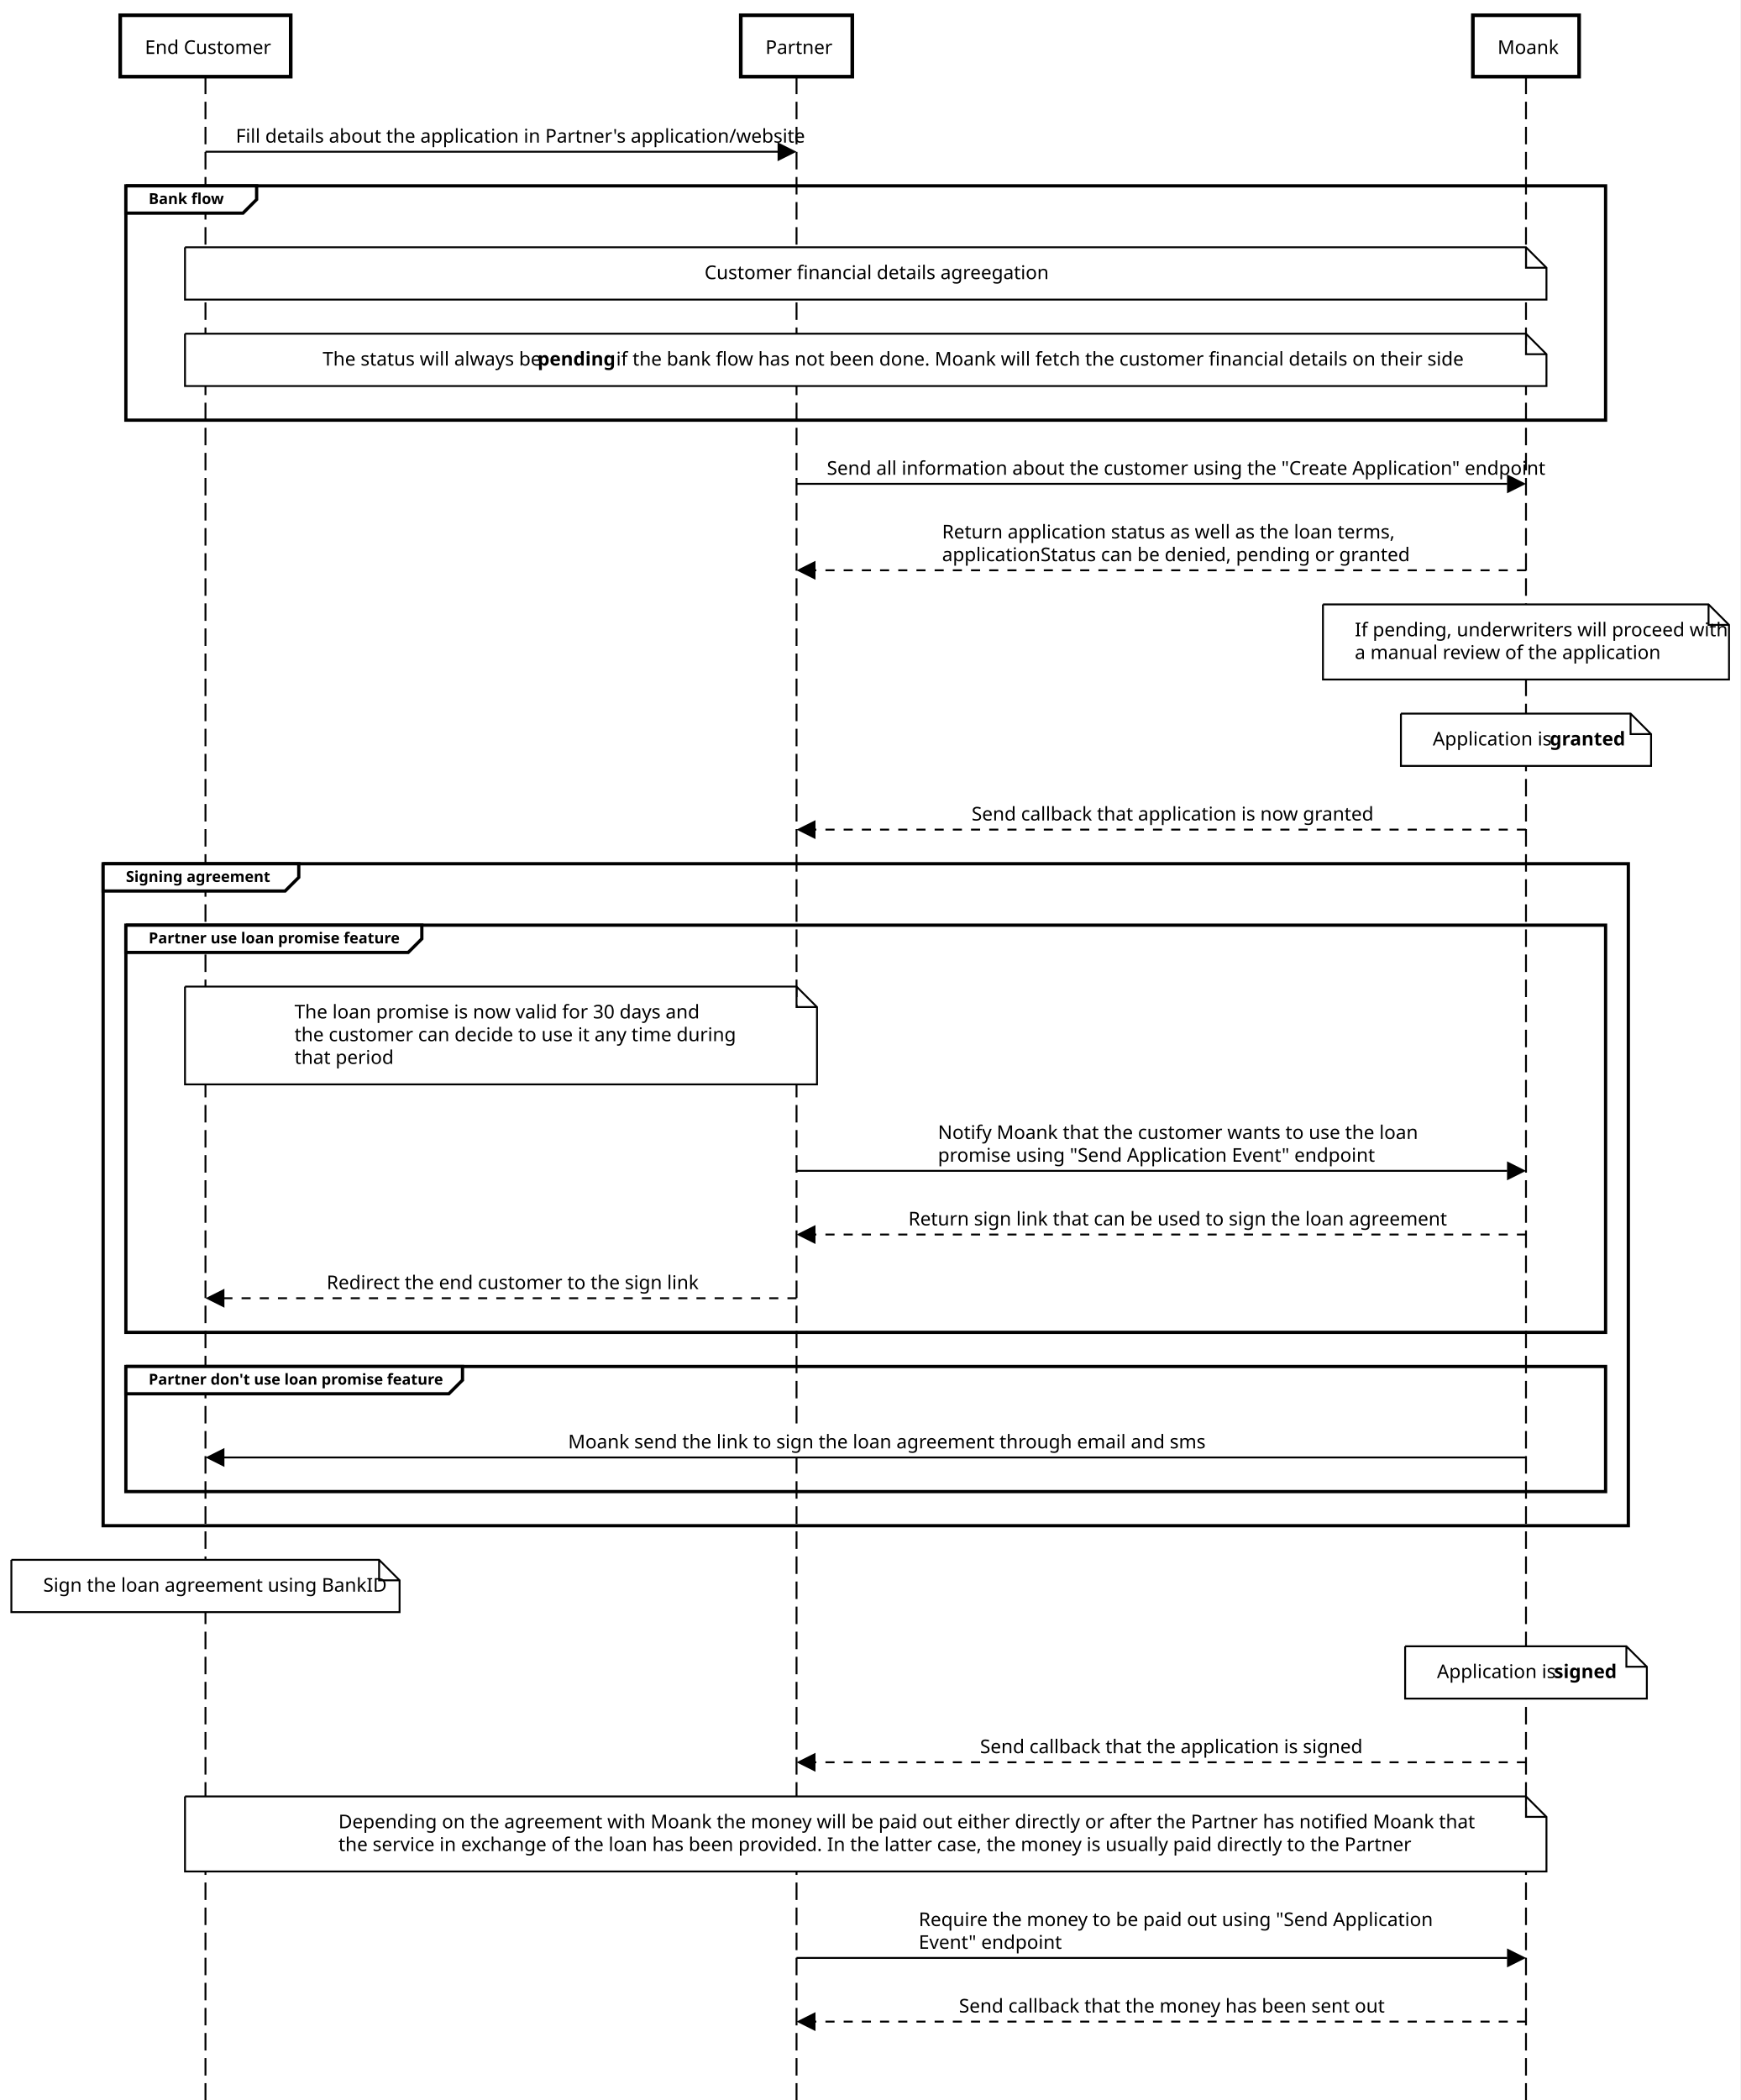
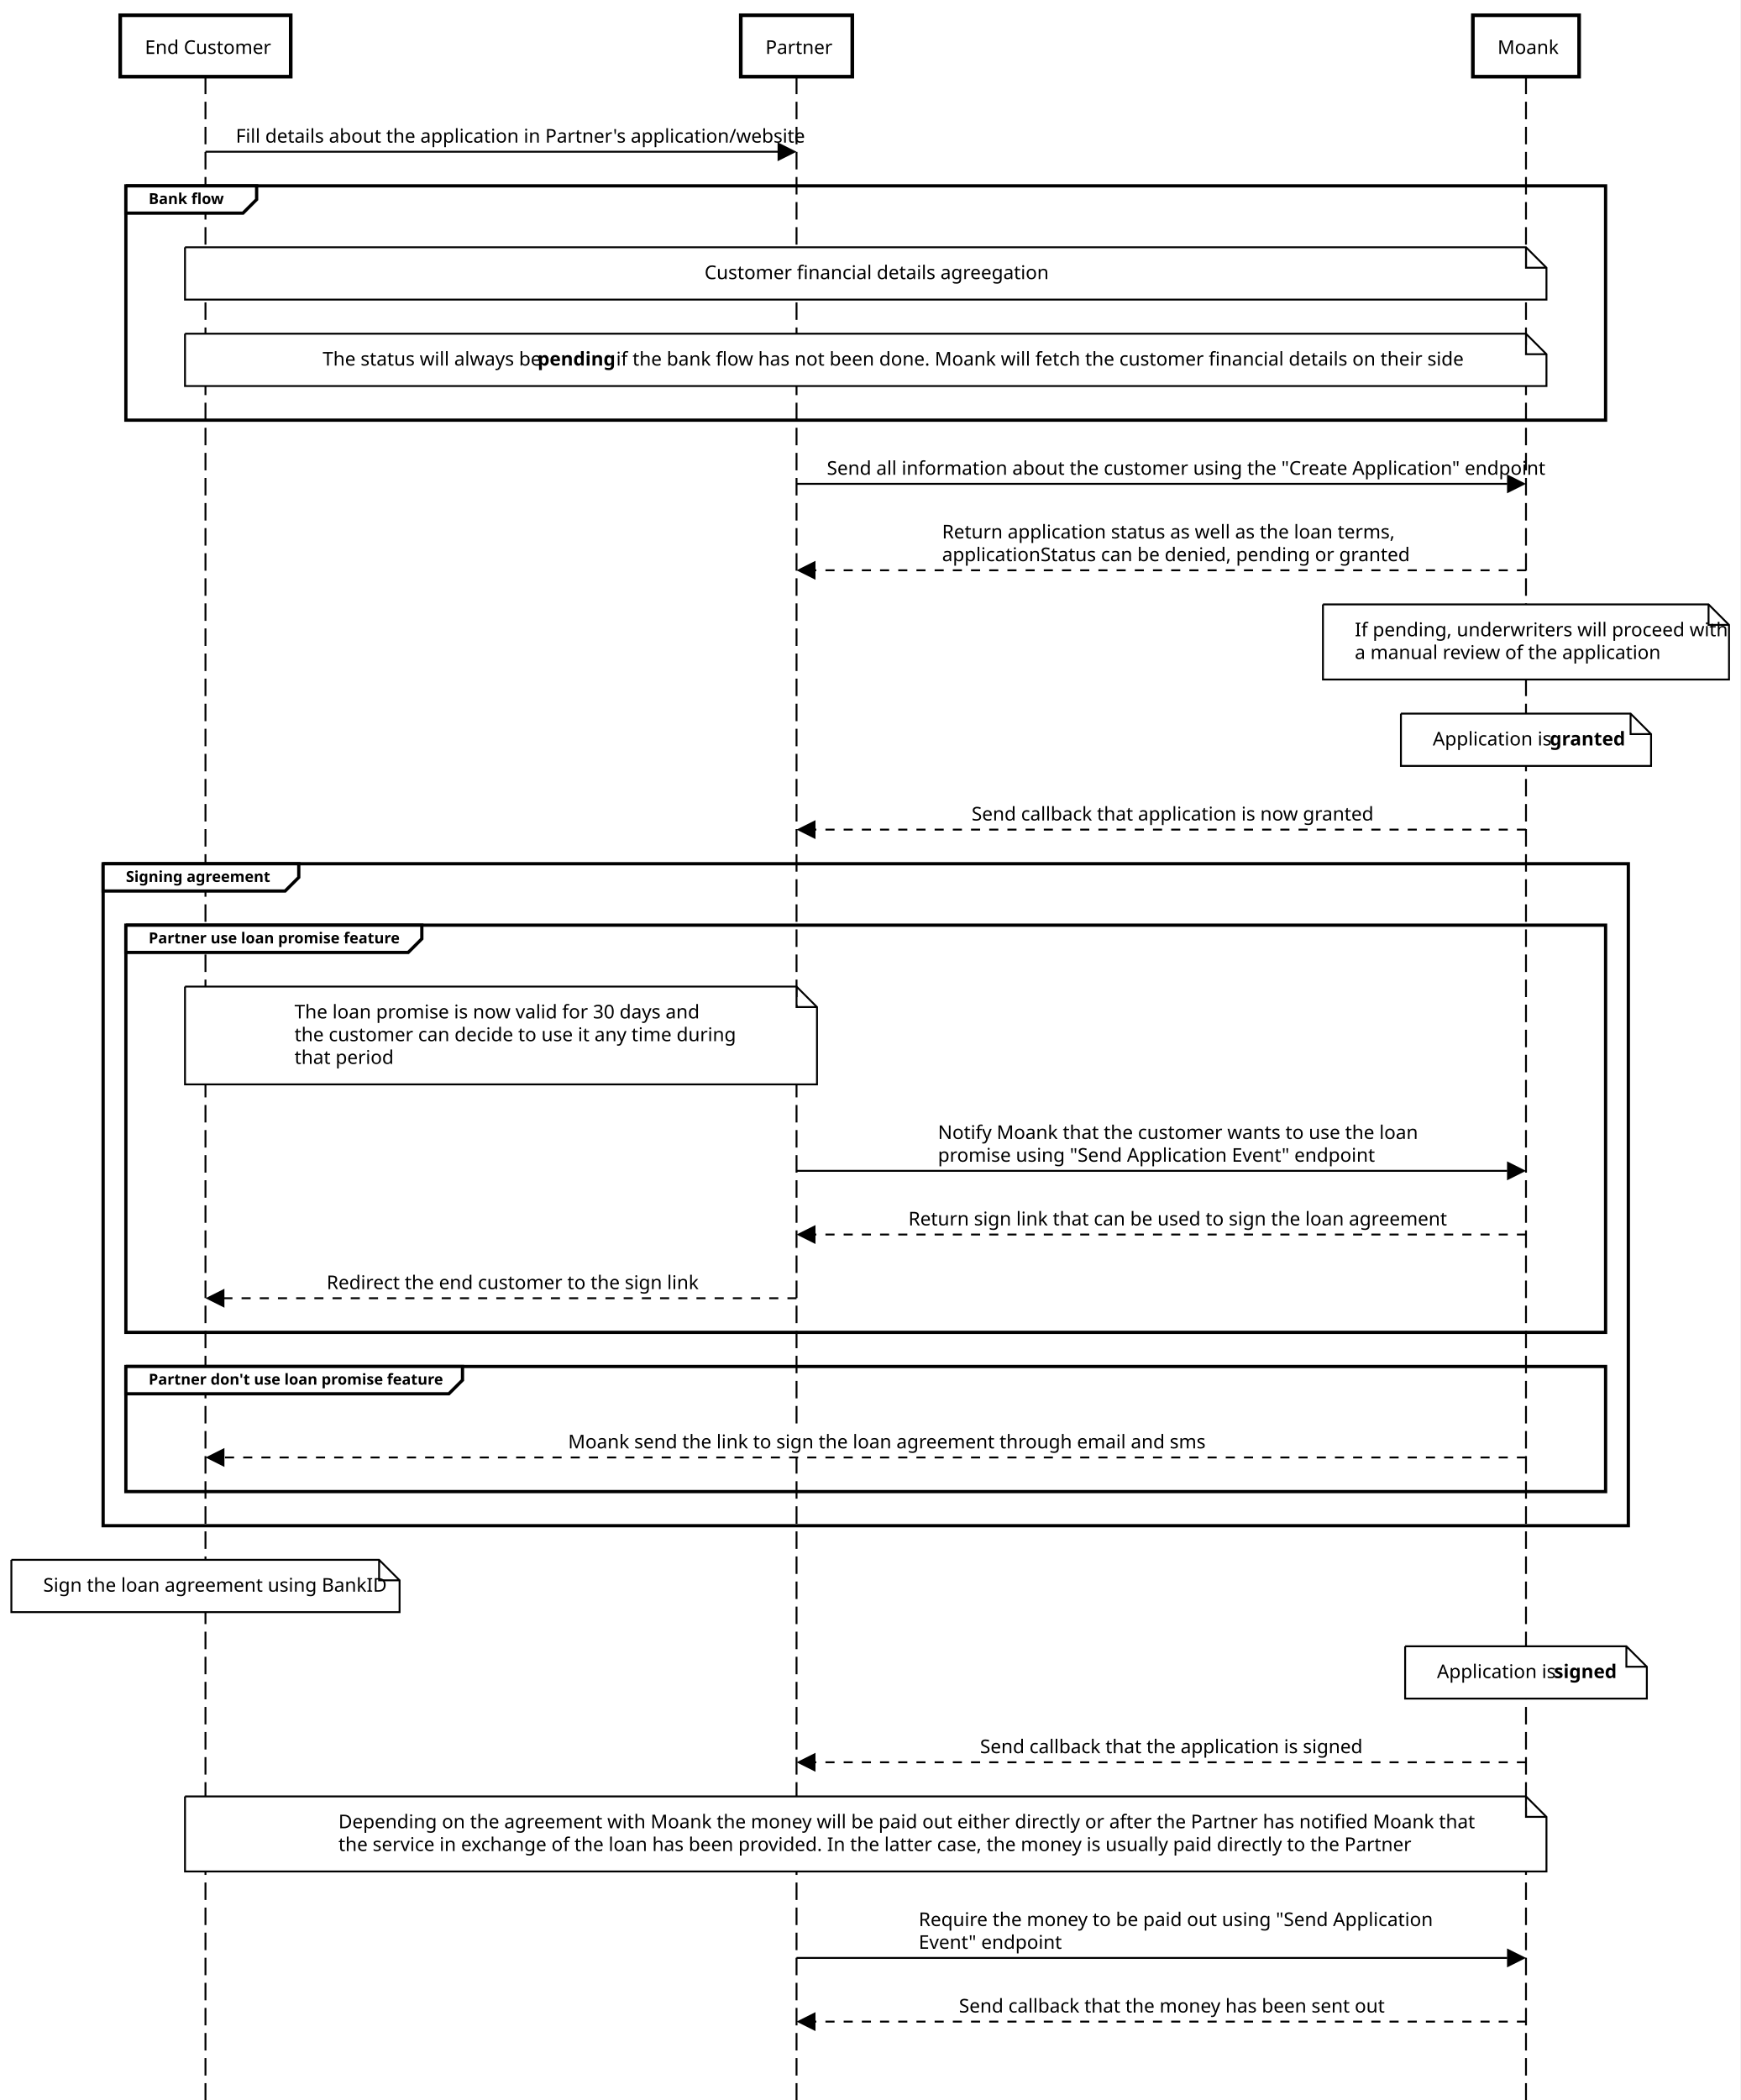
<svg xmlns="http://www.w3.org/2000/svg" version="1.1" width="1346" height="1624">
  <defs />
  <g>
    <g />
    <g />
    <g />
    <g />
    <g />
    <g />
    <g />
    <g />
    <g />
    <g />
    <g />
    <g />
    <g />
    <g />
    <g />
    <g />
    <g />
    <g />
    <g />
    <g />
    <g />
    <g />
    <g />
    <g />
    <g />
    <g />
    <g />
    <g />
    <g />
    <g />
    <g>
      <rect fill="white" stroke="none" x="0" y="0" width="1346" height="1624" />
    </g>
    <g />
    <g>
      <path fill="none" stroke="black" paint-order="fill stroke markers" d=" M 158.929 59.284 L 158.929 1624.951" stroke-miterlimit="10" stroke-width="1.466" stroke-dasharray="13.532,5.864" />
      <path fill="none" stroke="black" paint-order="fill stroke markers" d=" M 616.098 59.284 L 616.098 1624.951" stroke-miterlimit="10" stroke-width="1.466" stroke-dasharray="13.532,5.864" />
      <path fill="none" stroke="black" paint-order="fill stroke markers" d=" M 1180.317 59.284 L 1180.317 1624.951" stroke-miterlimit="10" stroke-width="1.466" stroke-dasharray="13.532,5.864" />
    </g>
    <g>
      <path fill="none" stroke="none" />
      <g>
        <path fill="white" stroke="black" paint-order="fill stroke markers" d=" M 92.992 11.786 L 224.866 11.786 L 224.866 59.284 L 92.992 59.284 L 92.992 11.786 Z" stroke-miterlimit="10" stroke-width="2.815" stroke-dasharray="" />
      </g>
      <g>
        <g />
        <text fill="black" stroke="none" font-family="sans-serif" font-size="11pt" font-style="normal" font-weight="normal" text-decoration="normal" x="112.079" y="41.692" text-anchor="start" dominant-baseline="alphabetic" xml:space="preserve">End Customer</text>
      </g>
      <path fill="none" stroke="none" />
      <g>
        <path fill="white" stroke="black" paint-order="fill stroke markers" d=" M 572.974 11.786 L 659.222 11.786 L 659.222 59.284 L 572.974 59.284 L 572.974 11.786 Z" stroke-miterlimit="10" stroke-width="2.815" stroke-dasharray="" />
      </g>
      <g>
        <g />
        <text fill="black" stroke="none" font-family="sans-serif" font-size="11pt" font-style="normal" font-weight="normal" text-decoration="normal" x="592.061" y="41.692" text-anchor="start" dominant-baseline="alphabetic" xml:space="preserve">Partner</text>
      </g>
      <path fill="none" stroke="none" />
      <g>
        <path fill="white" stroke="black" paint-order="fill stroke markers" d=" M 1139.23 11.786 L 1221.405 11.786 L 1221.405 59.284 L 1139.23 59.284 L 1139.23 11.786 Z" stroke-miterlimit="10" stroke-width="2.815" stroke-dasharray="" />
      </g>
      <g>
        <g />
        <text fill="black" stroke="none" font-family="sans-serif" font-size="11pt" font-style="normal" font-weight="normal" text-decoration="normal" x="1158.317" y="41.692" text-anchor="start" dominant-baseline="alphabetic" xml:space="preserve">Moank</text>
      </g>
    </g>
    <g>
      <g>
        <g>
          <rect fill="white" stroke="none" x="179.746" y="94.468" width="415.535" height="22.869" />
        </g>
        <text fill="black" stroke="none" font-family="sans-serif" font-size="11pt" font-style="normal" font-weight="normal" text-decoration="normal" x="182.385" y="110.3" text-anchor="start" dominant-baseline="alphabetic" xml:space="preserve">Fill details about the application in Partner's application/website</text>
      </g>
      <g>
        <path fill="none" stroke="black" paint-order="fill stroke markers" d=" M 158.929 117.337 L 601.614 117.337" stroke-miterlimit="10" stroke-width="1.466" stroke-dasharray="" />
        <g transform="translate(616.0978,117.337) translate(-616.0978,-117.337)">
          <path fill="black" stroke="none" paint-order="stroke fill markers" d=" M 601.438 110.007 L 616.098 117.337 L 601.438 124.667 Z" />
        </g>
      </g>
      <path fill="white" stroke="black" paint-order="fill stroke markers" d=" M 143.096 191.222 L 1180.317 191.222 L 1196.15 207.055 L 1196.15 231.683 L 143.096 231.683 L 143.096 191.222 M 1180.317 191.222 L 1180.317 207.055 L 1196.15 207.055" stroke-miterlimit="10" stroke-width="1.466" stroke-dasharray="" />
      <g>
        <text fill="black" stroke="none" font-family="sans-serif" font-size="11pt" font-style="normal" font-weight="normal" text-decoration="normal" x="544.942" y="215.851" text-anchor="start" dominant-baseline="alphabetic" xml:space="preserve">Customer financial details agreegation</text>
      </g>
      <path fill="white" stroke="black" paint-order="fill stroke markers" d=" M 143.096 258.071 L 1180.317 258.071 L 1196.15 273.904 L 1196.15 298.532 L 143.096 298.532 L 143.096 258.071 M 1180.317 258.071 L 1180.317 273.904 L 1196.15 273.904" stroke-miterlimit="10" stroke-width="1.466" stroke-dasharray="" />
      <g>
        <text fill="black" stroke="none" font-family="sans-serif" font-size="11pt" font-style="normal" font-weight="normal" text-decoration="normal" x="249.573" y="282.7" text-anchor="start" dominant-baseline="alphabetic" xml:space="preserve">The status will always be </text>
        <text fill="black" stroke="none" font-family="sans-serif" font-size="11pt" font-style="normal" font-weight="bold" text-decoration="normal" x="415.786" y="282.7" text-anchor="start" dominant-baseline="alphabetic" xml:space="preserve">pending</text>
        <text fill="black" stroke="none" font-family="sans-serif" font-size="11pt" font-style="normal" font-weight="normal" text-decoration="normal" x="472.787" y="282.7" text-anchor="start" dominant-baseline="alphabetic" xml:space="preserve"> if the bank flow has not been done. Moank will fetch the customer financial details on their side</text>
      </g>
      <g>
        <g>
          <rect fill="white" stroke="none" x="636.915" y="351.307" width="522.586" height="22.869" />
        </g>
        <text fill="black" stroke="none" font-family="sans-serif" font-size="11pt" font-style="normal" font-weight="normal" text-decoration="normal" x="639.553" y="367.14" text-anchor="start" dominant-baseline="alphabetic" xml:space="preserve">Send all information about the customer using the "Create Application" endpoint</text>
      </g>
      <g>
        <path fill="none" stroke="black" paint-order="fill stroke markers" d=" M 616.098 374.177 L 1165.834 374.177" stroke-miterlimit="10" stroke-width="1.466" stroke-dasharray="" />
        <g transform="translate(1180.317,374.1767) translate(-1180.317,-374.1767)">
          <path fill="black" stroke="none" paint-order="stroke fill markers" d=" M 1165.658 366.847 L 1180.317 374.177 L 1165.658 381.507 Z" />
        </g>
      </g>
      <g>
        <g>
          <rect fill="white" stroke="none" x="726.038" y="400.564" width="336.108" height="22.869" />
        </g>
        <g>
          <rect fill="white" stroke="none" x="726.038" y="418.156" width="344.34" height="22.869" />
        </g>
        <text fill="black" stroke="none" font-family="sans-serif" font-size="11pt" font-style="normal" font-weight="normal" text-decoration="normal" x="728.677" y="416.397" text-anchor="start" dominant-baseline="alphabetic" xml:space="preserve">Return application status as well as the loan terms,</text>
        <text fill="black" stroke="none" font-family="sans-serif" font-size="11pt" font-style="normal" font-weight="normal" text-decoration="normal" x="728.677" y="433.989" text-anchor="start" dominant-baseline="alphabetic" xml:space="preserve">applicationStatus can be denied, pending or granted</text>
      </g>
      <g>
        <path fill="none" stroke="black" paint-order="fill stroke markers" d=" M 1180.317 441.025 L 630.582 441.025" stroke-miterlimit="10" stroke-width="1.466" stroke-dasharray="7.037" />
        <g transform="translate(616.0978,441.0254) translate(-616.0978,-441.0254)">
          <path fill="black" stroke="none" paint-order="stroke fill markers" d=" M 630.758 433.695 L 616.098 441.025 L 630.758 448.355 Z" />
        </g>
      </g>
      <path fill="white" stroke="black" paint-order="fill stroke markers" d=" M 1023.277 467.413 L 1321.526 467.413 L 1337.358 483.246 L 1337.358 525.466 L 1023.277 525.466 L 1023.277 467.413 M 1321.526 467.413 L 1321.526 483.246 L 1337.358 483.246" stroke-miterlimit="10" stroke-width="1.466" stroke-dasharray="" />
      <g>
        <text fill="black" stroke="none" font-family="sans-serif" font-size="11pt" font-style="normal" font-weight="normal" text-decoration="normal" x="1047.905" y="492.041" text-anchor="start" dominant-baseline="alphabetic" xml:space="preserve">If pending, underwriters will proceed with</text>
        <text fill="black" stroke="none" font-family="sans-serif" font-size="11pt" font-style="normal" font-weight="normal" text-decoration="normal" x="1047.905" y="509.633" text-anchor="start" dominant-baseline="alphabetic" xml:space="preserve">a manual review of the application</text>
      </g>
      <path fill="white" stroke="black" paint-order="fill stroke markers" d=" M 1083.584 551.853 L 1261.218 551.853 L 1277.05 567.686 L 1277.05 592.314 L 1083.584 592.314 L 1083.584 551.853 M 1261.218 551.853 L 1261.218 567.686 L 1277.05 567.686" stroke-miterlimit="10" stroke-width="1.466" stroke-dasharray="" />
      <g>
        <text fill="black" stroke="none" font-family="sans-serif" font-size="11pt" font-style="normal" font-weight="normal" text-decoration="normal" x="1108.213" y="576.482" text-anchor="start" dominant-baseline="alphabetic" xml:space="preserve">Application is </text>
        <text fill="black" stroke="none" font-family="sans-serif" font-size="11pt" font-style="normal" font-weight="bold" text-decoration="normal" x="1198.664" y="576.482" text-anchor="start" dominant-baseline="alphabetic" xml:space="preserve">granted</text>
      </g>
      <g>
        <g>
          <rect fill="white" stroke="none" x="748.876" y="618.702" width="298.663" height="22.869" />
        </g>
        <text fill="black" stroke="none" font-family="sans-serif" font-size="11pt" font-style="normal" font-weight="normal" text-decoration="normal" x="751.515" y="634.535" text-anchor="start" dominant-baseline="alphabetic" xml:space="preserve">Send callback that application is now granted</text>
      </g>
      <g>
        <path fill="none" stroke="black" paint-order="fill stroke markers" d=" M 1180.317 641.571 L 630.582 641.571" stroke-miterlimit="10" stroke-width="1.466" stroke-dasharray="7.037" />
        <g transform="translate(616.0978,641.5714) translate(-616.0978,-641.5714)">
          <path fill="black" stroke="none" paint-order="stroke fill markers" d=" M 630.758 634.241 L 616.098 641.571 L 630.758 648.901 Z" />
        </g>
      </g>
      <path fill="white" stroke="black" paint-order="fill stroke markers" d=" M 143.096 762.955 L 616.098 762.955 L 631.93 778.787 L 631.93 838.599 L 143.096 838.599 L 143.096 762.955 M 616.098 762.955 L 616.098 778.787 L 631.93 778.787" stroke-miterlimit="10" stroke-width="1.466" stroke-dasharray="" />
      <g>
        <text fill="black" stroke="none" font-family="sans-serif" font-size="11pt" font-style="normal" font-weight="normal" text-decoration="normal" x="227.796" y="787.583" text-anchor="start" dominant-baseline="alphabetic" xml:space="preserve">The loan promise is now valid for 30 days and</text>
        <text fill="black" stroke="none" font-family="sans-serif" font-size="11pt" font-style="normal" font-weight="normal" text-decoration="normal" x="227.796" y="805.175" text-anchor="start" dominant-baseline="alphabetic" xml:space="preserve">the customer can decide to use it any time during</text>
        <text fill="black" stroke="none" font-family="sans-serif" font-size="11pt" font-style="normal" font-weight="normal" text-decoration="normal" x="227.796" y="822.766" text-anchor="start" dominant-baseline="alphabetic" xml:space="preserve">that period</text>
      </g>
      <g>
        <g>
          <rect fill="white" stroke="none" x="722.817" y="864.987" width="350.782" height="22.869" />
        </g>
        <g>
          <rect fill="white" stroke="none" x="722.817" y="882.578" width="322.93" height="22.869" />
        </g>
        <text fill="black" stroke="none" font-family="sans-serif" font-size="11pt" font-style="normal" font-weight="normal" text-decoration="normal" x="725.455" y="880.819" text-anchor="start" dominant-baseline="alphabetic" xml:space="preserve">Notify Moank that the customer wants to use the loan</text>
        <text fill="black" stroke="none" font-family="sans-serif" font-size="11pt" font-style="normal" font-weight="normal" text-decoration="normal" x="725.455" y="898.411" text-anchor="start" dominant-baseline="alphabetic" xml:space="preserve">promise using "Send Application Event" endpoint</text>
      </g>
      <g>
        <path fill="none" stroke="black" paint-order="fill stroke markers" d=" M 616.098 905.448 L 1165.834 905.448" stroke-miterlimit="10" stroke-width="1.466" stroke-dasharray="" />
        <g transform="translate(1180.317,905.4478) translate(-1180.317,-905.4478)">
          <path fill="black" stroke="none" paint-order="stroke fill markers" d=" M 1165.658 898.118 L 1180.317 905.448 L 1165.658 912.778 Z" />
        </g>
      </g>
      <g>
        <g>
          <rect fill="white" stroke="none" x="699.978" y="931.835" width="396.458" height="22.869" />
        </g>
        <text fill="black" stroke="none" font-family="sans-serif" font-size="11pt" font-style="normal" font-weight="normal" text-decoration="normal" x="702.617" y="947.668" text-anchor="start" dominant-baseline="alphabetic" xml:space="preserve">Return sign link that can be used to sign the loan agreement</text>
      </g>
      <g>
        <path fill="none" stroke="black" paint-order="fill stroke markers" d=" M 1180.317 954.705 L 630.582 954.705" stroke-miterlimit="10" stroke-width="1.466" stroke-dasharray="7.037" />
        <g transform="translate(616.0978,954.7047) translate(-616.0978,-954.7047)">
          <path fill="black" stroke="none" paint-order="stroke fill markers" d=" M 630.758 947.375 L 616.098 954.705 L 630.758 962.035 Z" />
        </g>
      </g>
      <g>
        <g>
          <rect fill="white" stroke="none" x="250.014" y="981.092" width="274.998" height="22.869" />
        </g>
        <text fill="black" stroke="none" font-family="sans-serif" font-size="11pt" font-style="normal" font-weight="normal" text-decoration="normal" x="252.653" y="996.925" text-anchor="start" dominant-baseline="alphabetic" xml:space="preserve">Redirect the end customer to the sign link</text>
      </g>
      <g>
        <path fill="none" stroke="black" paint-order="fill stroke markers" d=" M 616.098 1003.962 L 173.413 1003.962" stroke-miterlimit="10" stroke-width="1.466" stroke-dasharray="7.037" />
        <g transform="translate(158.9289,1003.962) translate(-158.9289,-1003.962)">
          <path fill="black" stroke="none" paint-order="stroke fill markers" d=" M 173.589 996.632 L 158.929 1003.962 L 173.589 1011.291 Z" />
        </g>
      </g>
      <g>
        <g>
          <rect fill="white" stroke="none" x="436.77" y="1104.235" width="465.707" height="22.869" />
        </g>
        <text fill="black" stroke="none" font-family="sans-serif" font-size="11pt" font-style="normal" font-weight="normal" text-decoration="normal" x="439.409" y="1120.067" text-anchor="start" dominant-baseline="alphabetic" xml:space="preserve">Moank send the link to sign the loan agreement through email and sms</text>
      </g>
      <g>
-         <path fill="none" stroke="black" paint-order="fill stroke markers" d=" M 1180.317 1127.104 L 173.413 1127.104" stroke-miterlimit="10" stroke-width="1.466" stroke-dasharray="" />
+         <path fill="none" stroke="black" paint-order="fill stroke markers" d=" M 1180.317 1127.104 L 173.413 1127.104" stroke-miterlimit="10" stroke-width="1.466" stroke-dasharray="7.037" />
        <g transform="translate(158.9289,1127.104) translate(-158.9289,-1127.104)">
          <path fill="black" stroke="none" paint-order="stroke fill markers" d=" M 173.589 1119.774 L 158.929 1127.104 L 173.589 1134.434 Z" />
        </g>
      </g>
      <path fill="white" stroke="black" paint-order="fill stroke markers" d=" M 8.796 1206.267 L 293.229 1206.267 L 309.062 1222.099 L 309.062 1246.728 L 8.796 1246.728 L 8.796 1206.267 M 293.229 1206.267 L 293.229 1222.099 L 309.062 1222.099" stroke-miterlimit="10" stroke-width="1.466" stroke-dasharray="" />
      <g>
        <text fill="black" stroke="none" font-family="sans-serif" font-size="11pt" font-style="normal" font-weight="normal" text-decoration="normal" x="33.424" y="1230.895" text-anchor="start" dominant-baseline="alphabetic" xml:space="preserve">Sign the loan agreement using BankID</text>
      </g>
      <path fill="white" stroke="black" paint-order="fill stroke markers" d=" M 1086.841 1273.115 L 1257.961 1273.115 L 1273.793 1288.948 L 1273.793 1313.577 L 1086.841 1313.577 L 1086.841 1273.115 M 1257.961 1273.115 L 1257.961 1288.948 L 1273.793 1288.948" stroke-miterlimit="10" stroke-width="1.466" stroke-dasharray="" />
      <g>
        <text fill="black" stroke="none" font-family="sans-serif" font-size="11pt" font-style="normal" font-weight="normal" text-decoration="normal" x="1111.47" y="1297.744" text-anchor="start" dominant-baseline="alphabetic" xml:space="preserve">Application is </text>
        <text fill="black" stroke="none" font-family="sans-serif" font-size="11pt" font-style="normal" font-weight="bold" text-decoration="normal" x="1201.921" y="1297.744" text-anchor="start" dominant-baseline="alphabetic" xml:space="preserve">signed</text>
      </g>
      <g>
        <g>
          <rect fill="white" stroke="none" x="755.394" y="1339.964" width="285.628" height="22.869" />
        </g>
        <text fill="black" stroke="none" font-family="sans-serif" font-size="11pt" font-style="normal" font-weight="normal" text-decoration="normal" x="758.032" y="1355.797" text-anchor="start" dominant-baseline="alphabetic" xml:space="preserve">Send callback that the application is signed</text>
      </g>
      <g>
        <path fill="none" stroke="black" paint-order="fill stroke markers" d=" M 1180.317 1362.833 L 630.582 1362.833" stroke-miterlimit="10" stroke-width="1.466" stroke-dasharray="7.037" />
        <g transform="translate(616.0978,1362.833) translate(-616.0978,-1362.833)">
          <path fill="black" stroke="none" paint-order="stroke fill markers" d=" M 630.758 1355.504 L 616.098 1362.833 L 630.758 1370.163 Z" />
        </g>
      </g>
      <path fill="white" stroke="black" paint-order="fill stroke markers" d=" M 143.096 1389.221 L 1180.317 1389.221 L 1196.15 1405.054 L 1196.15 1447.274 L 143.096 1447.274 L 143.096 1389.221 M 1180.317 1389.221 L 1180.317 1405.054 L 1196.15 1405.054" stroke-miterlimit="10" stroke-width="1.466" stroke-dasharray="" />
      <g>
        <text fill="black" stroke="none" font-family="sans-serif" font-size="11pt" font-style="normal" font-weight="normal" text-decoration="normal" x="261.76" y="1413.85" text-anchor="start" dominant-baseline="alphabetic" xml:space="preserve">Depending on the agreement with Moank the money will be paid out either directly or after the Partner has notified Moank that</text>
        <text fill="black" stroke="none" font-family="sans-serif" font-size="11pt" font-style="normal" font-weight="normal" text-decoration="normal" x="261.76" y="1431.441" text-anchor="start" dominant-baseline="alphabetic" xml:space="preserve">the service in exchange of the loan has been provided. In the latter case, the money is usually paid directly to the Partner</text>
      </g>
      <g>
        <g>
          <rect fill="white" stroke="none" x="707.963" y="1473.662" width="380.489" height="22.869" />
        </g>
        <g>
          <rect fill="white" stroke="none" x="707.963" y="1491.253" width="112.364" height="22.869" />
        </g>
        <text fill="black" stroke="none" font-family="sans-serif" font-size="11pt" font-style="normal" font-weight="normal" text-decoration="normal" x="710.602" y="1489.494" text-anchor="start" dominant-baseline="alphabetic" xml:space="preserve">Require the money to be paid out using "Send Application</text>
        <text fill="black" stroke="none" font-family="sans-serif" font-size="11pt" font-style="normal" font-weight="normal" text-decoration="normal" x="710.602" y="1507.086" text-anchor="start" dominant-baseline="alphabetic" xml:space="preserve">Event" endpoint </text>
      </g>
      <g>
        <path fill="none" stroke="black" paint-order="fill stroke markers" d=" M 616.098 1514.123 L 1165.834 1514.123" stroke-miterlimit="10" stroke-width="1.466" stroke-dasharray="" />
        <g transform="translate(1180.317,1514.123) translate(-1180.317,-1514.123)">
          <path fill="black" stroke="none" paint-order="stroke fill markers" d=" M 1165.658 1506.793 L 1180.317 1514.123 L 1165.658 1521.452 Z" />
        </g>
      </g>
      <g>
        <g>
          <rect fill="white" stroke="none" x="739.091" y="1540.51" width="318.234" height="22.869" />
        </g>
        <text fill="black" stroke="none" font-family="sans-serif" font-size="11pt" font-style="normal" font-weight="normal" text-decoration="normal" x="741.73" y="1556.343" text-anchor="start" dominant-baseline="alphabetic" xml:space="preserve">Send callback that the money has been sent out</text>
      </g>
      <g>
        <path fill="none" stroke="black" paint-order="fill stroke markers" d=" M 1180.317 1563.379 L 630.582 1563.379" stroke-miterlimit="10" stroke-width="1.466" stroke-dasharray="7.037" />
        <g transform="translate(616.0978,1563.379) translate(-616.0978,-1563.379)">
          <path fill="black" stroke="none" paint-order="stroke fill markers" d=" M 630.758 1556.05 L 616.098 1563.379 L 630.758 1570.709 Z" />
        </g>
      </g>
      <g>
        <g />
        <path fill="none" stroke="black" paint-order="fill stroke markers" d=" M 97.358 143.725 L 1241.889 143.725 L 1241.889 324.92 L 97.358 324.92 L 97.358 143.725 Z" stroke-miterlimit="10" stroke-width="2.513" stroke-dasharray="" />
        <path fill="white" stroke="black" paint-order="fill stroke markers" d=" M 97.358 143.725 L 97.358 164.835 L 187.938 164.835 L 198.493 154.28 L 198.493 143.725 L 97.358 143.725" stroke-miterlimit="10" stroke-width="2.513" stroke-dasharray="" />
        <text fill="black" stroke="none" font-family="sans-serif" font-size="8.8pt" font-style="normal" font-weight="bold" text-decoration="normal" x="114.95" y="157.798" text-anchor="start" dominant-baseline="alphabetic" xml:space="preserve">Bank flow</text>
      </g>
      <g>
        <g />
        <path fill="none" stroke="black" paint-order="fill stroke markers" d=" M 79.766 667.959 L 1259.48 667.959 L 1259.48 1179.879 L 79.766 1179.879 L 79.766 667.959 Z" stroke-miterlimit="10" stroke-width="2.513" stroke-dasharray="" />
        <path fill="white" stroke="black" paint-order="fill stroke markers" d=" M 79.766 667.959 L 79.766 689.069 L 220.537 689.069 L 231.092 678.514 L 231.092 667.959 L 79.766 667.959" stroke-miterlimit="10" stroke-width="2.513" stroke-dasharray="" />
        <text fill="black" stroke="none" font-family="sans-serif" font-size="8.8pt" font-style="normal" font-weight="bold" text-decoration="normal" x="97.358" y="682.032" text-anchor="start" dominant-baseline="alphabetic" xml:space="preserve">Signing agreement</text>
      </g>
      <g>
        <g />
        <path fill="none" stroke="black" paint-order="fill stroke markers" d=" M 97.358 715.457 L 1241.889 715.457 L 1241.889 1030.349 L 97.358 1030.349 L 97.358 715.457 Z" stroke-miterlimit="10" stroke-width="2.513" stroke-dasharray="" />
        <path fill="white" stroke="black" paint-order="fill stroke markers" d=" M 97.358 715.457 L 97.358 736.567 L 315.719 736.567 L 326.274 726.012 L 326.274 715.457 L 97.358 715.457" stroke-miterlimit="10" stroke-width="2.513" stroke-dasharray="" />
        <text fill="black" stroke="none" font-family="sans-serif" font-size="8.8pt" font-style="normal" font-weight="bold" text-decoration="normal" x="114.95" y="729.53" text-anchor="start" dominant-baseline="alphabetic" xml:space="preserve">Partner use loan promise feature</text>
      </g>
      <g>
        <g />
        <path fill="none" stroke="black" paint-order="fill stroke markers" d=" M 97.358 1056.737 L 1241.889 1056.737 L 1241.889 1153.492 L 97.358 1153.492 L 97.358 1056.737 Z" stroke-miterlimit="10" stroke-width="2.513" stroke-dasharray="" />
        <path fill="white" stroke="black" paint-order="fill stroke markers" d=" M 97.358 1056.737 L 97.358 1077.847 L 347.169 1077.847 L 357.724 1067.292 L 357.724 1056.737 L 97.358 1056.737" stroke-miterlimit="10" stroke-width="2.513" stroke-dasharray="" />
        <text fill="black" stroke="none" font-family="sans-serif" font-size="8.8pt" font-style="normal" font-weight="bold" text-decoration="normal" x="114.95" y="1070.81" text-anchor="start" dominant-baseline="alphabetic" xml:space="preserve">Partner don't use loan promise feature</text>
      </g>
    </g>
    <g />
    <g />
    <g />
  </g>
</svg>
